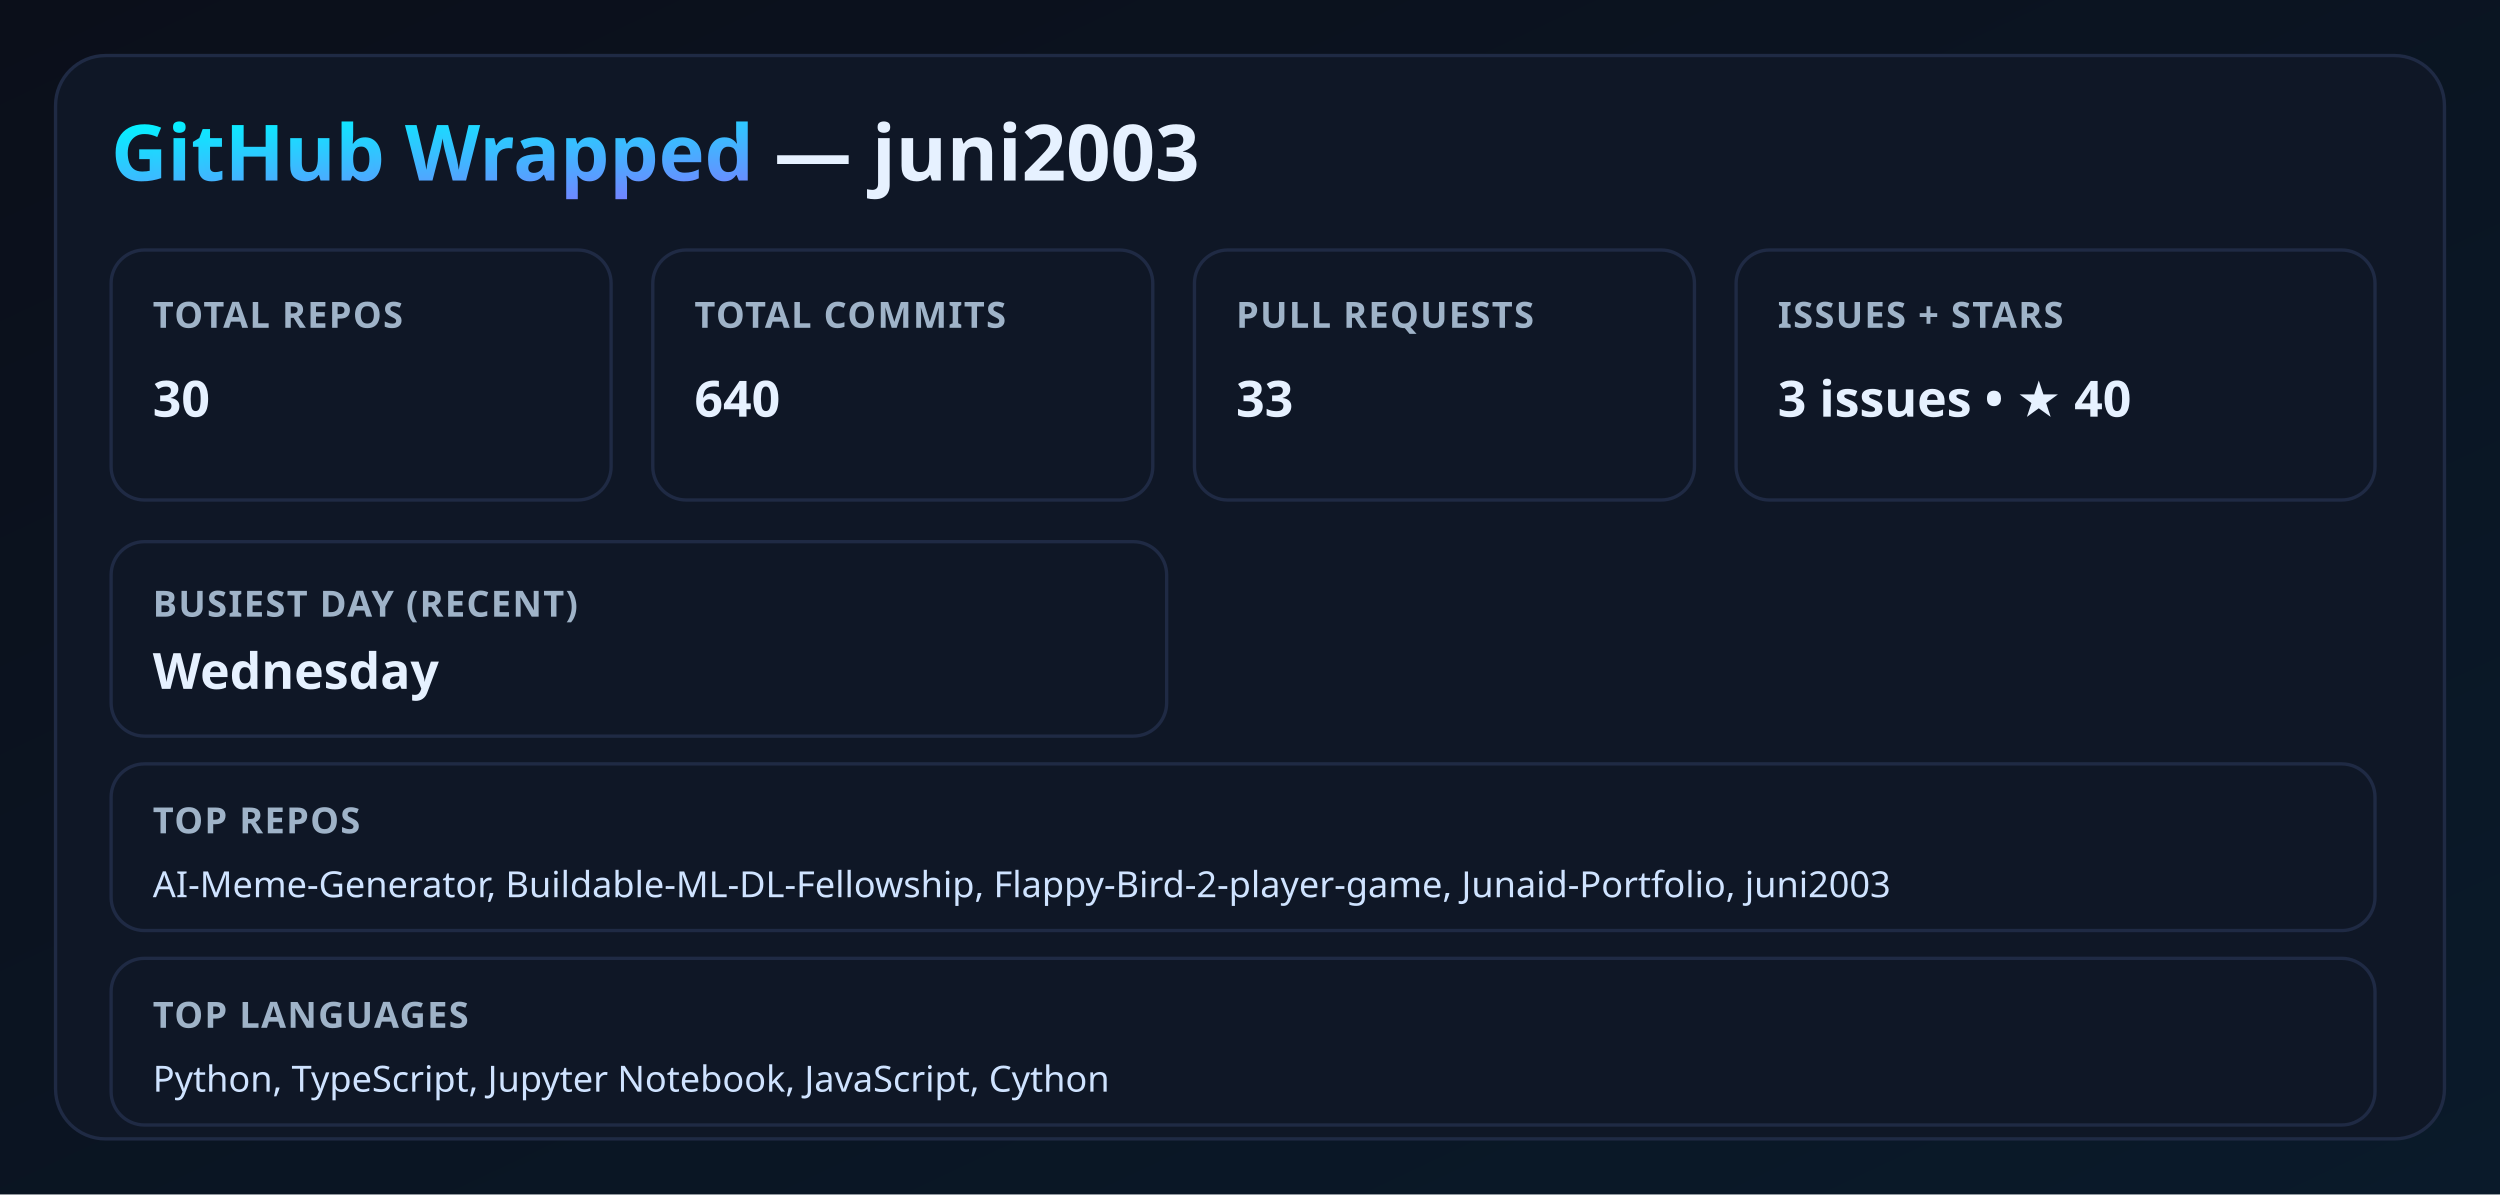
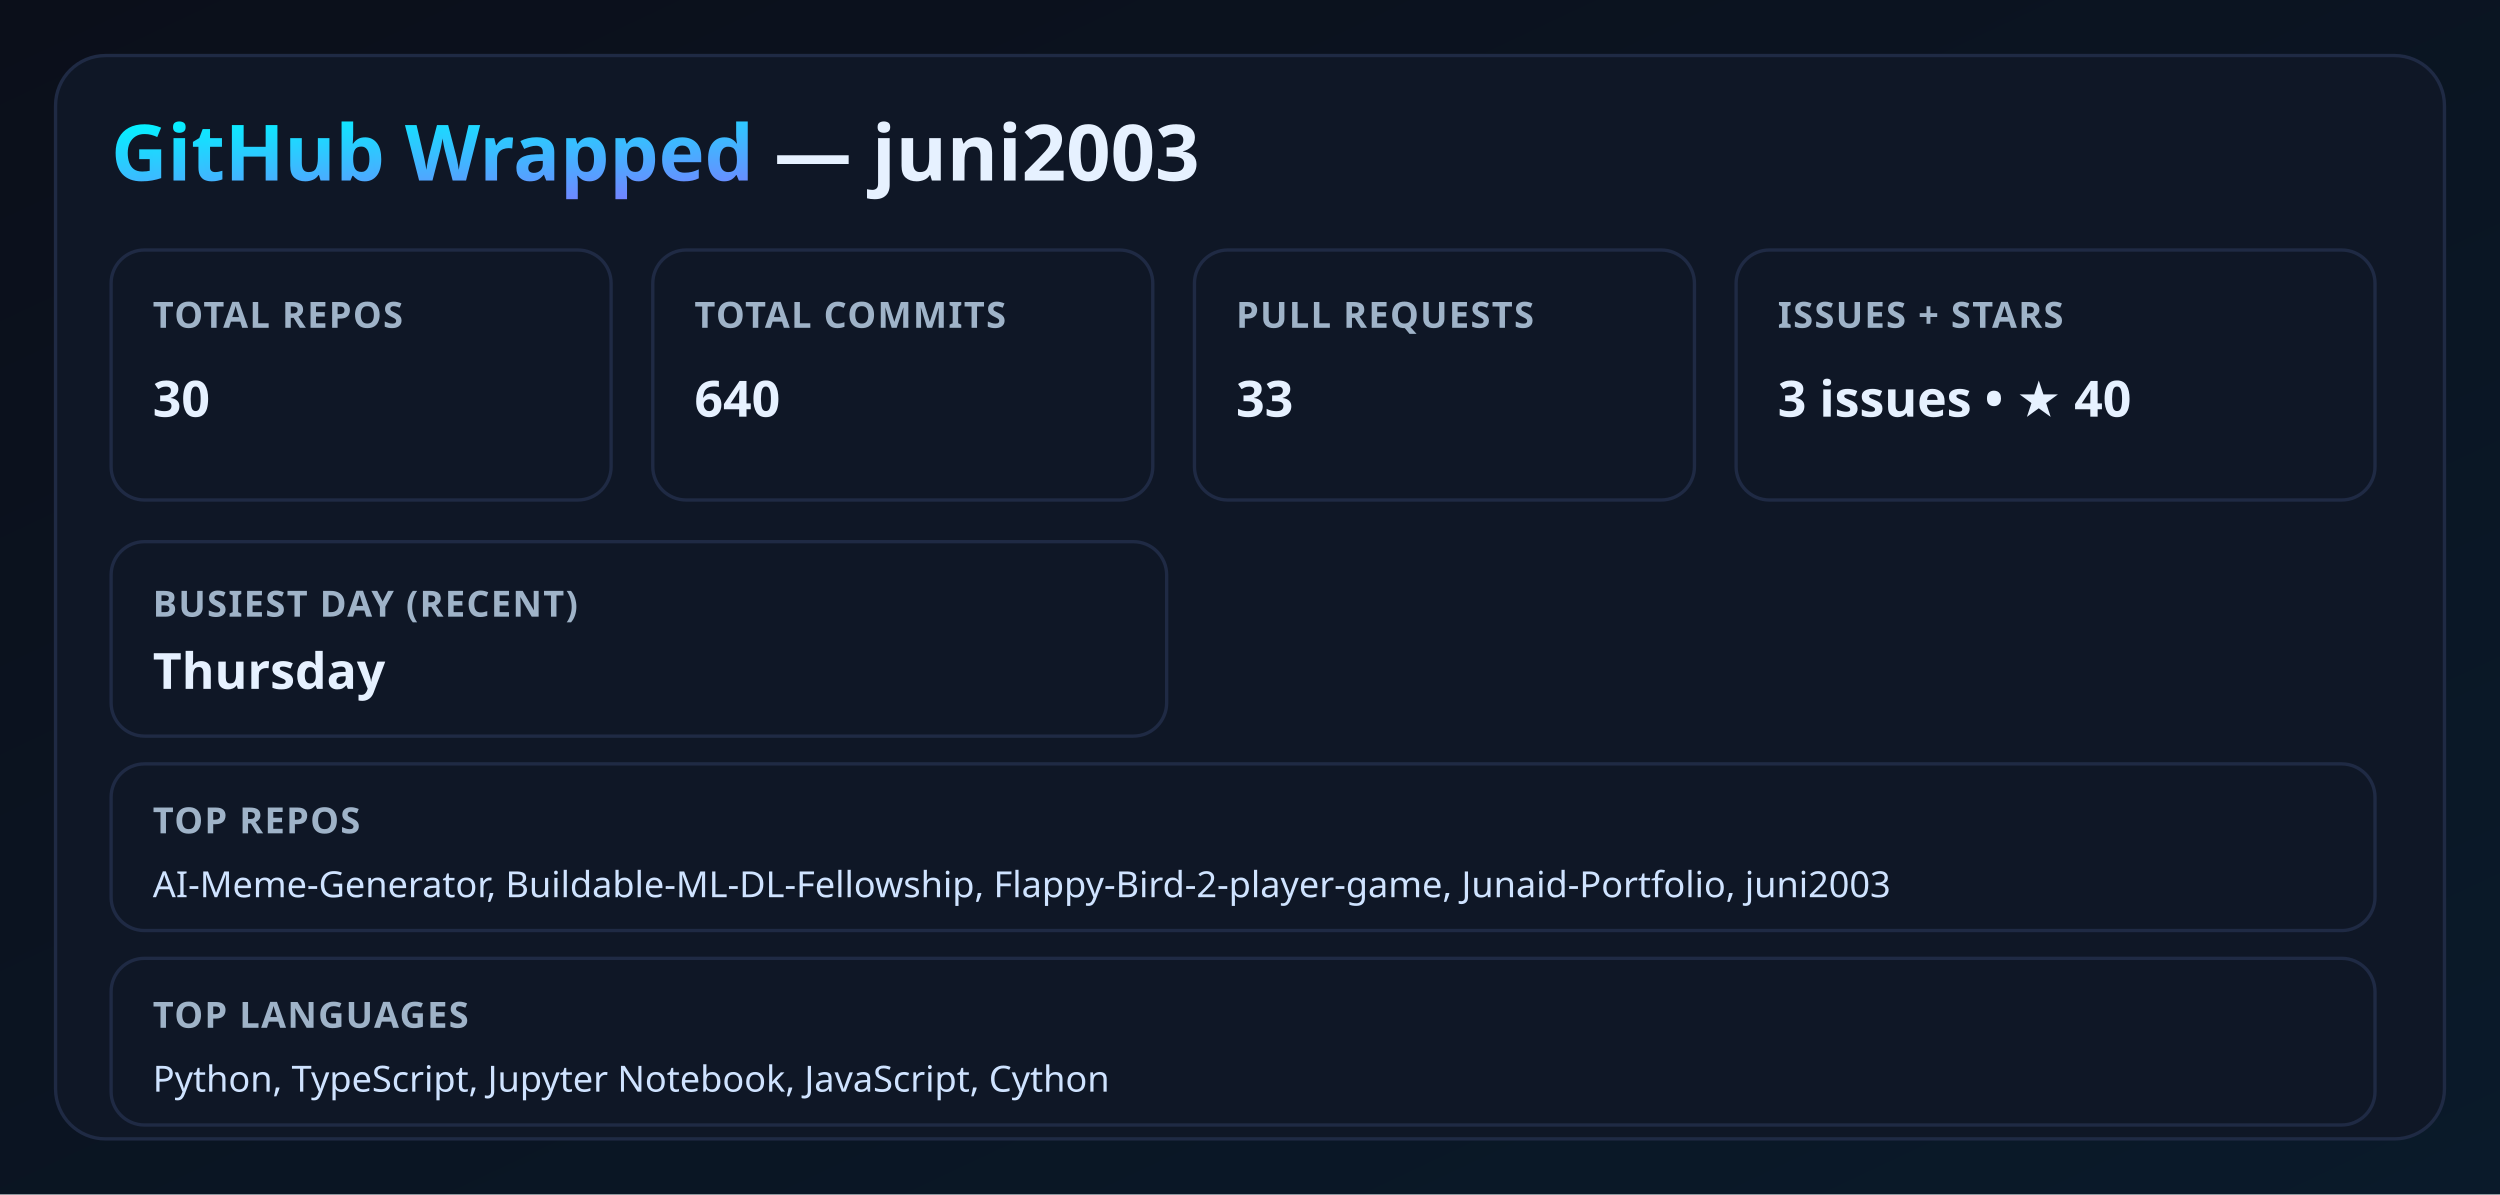
<svg xmlns="http://www.w3.org/2000/svg" width="900" height="430" viewBox="0 0 900 430">
  <defs>
    <linearGradient id="bg" x1="0" y1="0" x2="1" y2="1">
      <stop offset="0%" stop-color="#0b0f1a" />
      <stop offset="100%" stop-color="#0a1a2a" />
    </linearGradient>
    <linearGradient id="neon" x1="0" y1="0" x2="1" y2="1">
      <stop offset="0%" stop-color="#00f5ff" />
      <stop offset="100%" stop-color="#9b5cff" />
    </linearGradient>
    <filter id="glow">
      <feGaussianBlur stdDeviation="3.5" result="coloredBlur" />
      <feMerge>
        <feMergeNode in="coloredBlur" />
        <feMergeNode in="SourceGraphic" />
      </feMerge>
    </filter>
    <style>
      .title { font: 700 28px 'Segoe UI', sans-serif; fill: #e6f1ff; }
      .label { font: 600 13px 'Segoe UI', sans-serif; fill: #9fb3c8; letter-spacing: 0.5px; }
      .value { font: 700 18px 'Segoe UI', sans-serif; fill: #e6f1ff; }
      .neon { fill: url(#neon); filter: url(#glow); }
      .card { fill: #0f1726; stroke: #1f2a44; stroke-width: 1.2; }
      .mini { font: 500 13px 'Segoe UI', sans-serif; fill: #cfe3ff; }
    </style>
  </defs>
  <rect width="100%" height="100%" fill="url(#bg)" />
  <rect x="20" y="20" width="860" height="390" rx="18" class="card" />
  <text x="40" y="65" class="title">
    <tspan class="neon">GitHub Wrapped</tspan> — juni2003
  </text>
  <rect x="40" y="90" width="180" height="90" rx="12" class="card" />
  <text x="55" y="118" class="label">TOTAL REPOS</text>
  <text x="55" y="150" class="value">30</text>
  <rect x="235" y="90" width="180" height="90" rx="12" class="card" />
  <text x="250" y="118" class="label">TOTAL COMMITS</text>
  <text x="250" y="150" class="value">640</text>
  <rect x="430" y="90" width="180" height="90" rx="12" class="card" />
  <text x="445" y="118" class="label">PULL REQUESTS</text>
  <text x="445" y="150" class="value">33</text>
  <rect x="625" y="90" width="230" height="90" rx="12" class="card" />
  <text x="640" y="118" class="label">ISSUES + STARS</text>
  <text x="640" y="150" class="value">3 issues • ★ 40</text>
  <rect x="40" y="195" width="380" height="70" rx="12" class="card" />
  <text x="55" y="222" class="label">BUSIEST DAY (RECENT)</text>
-   <text x="55" y="248" class="value">Wednesday</text>
+   <text x="55" y="248" class="value">Thursday</text>
  <rect x="40" y="275" width="815" height="60" rx="12" class="card" />
  <text x="55" y="300" class="label">TOP REPOS</text>
  <text x="55" y="323" class="mini">AI-Meme-Generator, Buildable-ML-DL-Fellowship, Flappy-Bird-2-player-game, Junaid-Portfolio, juni2003</text>
  <rect x="40" y="345" width="815" height="60" rx="12" class="card" />
  <text x="55" y="370" class="label">TOP LANGUAGES</text>
  <text x="55" y="393" class="mini">Python, TypeScript, Jupyter Notebook, JavaScript, Cython</text>
</svg>
